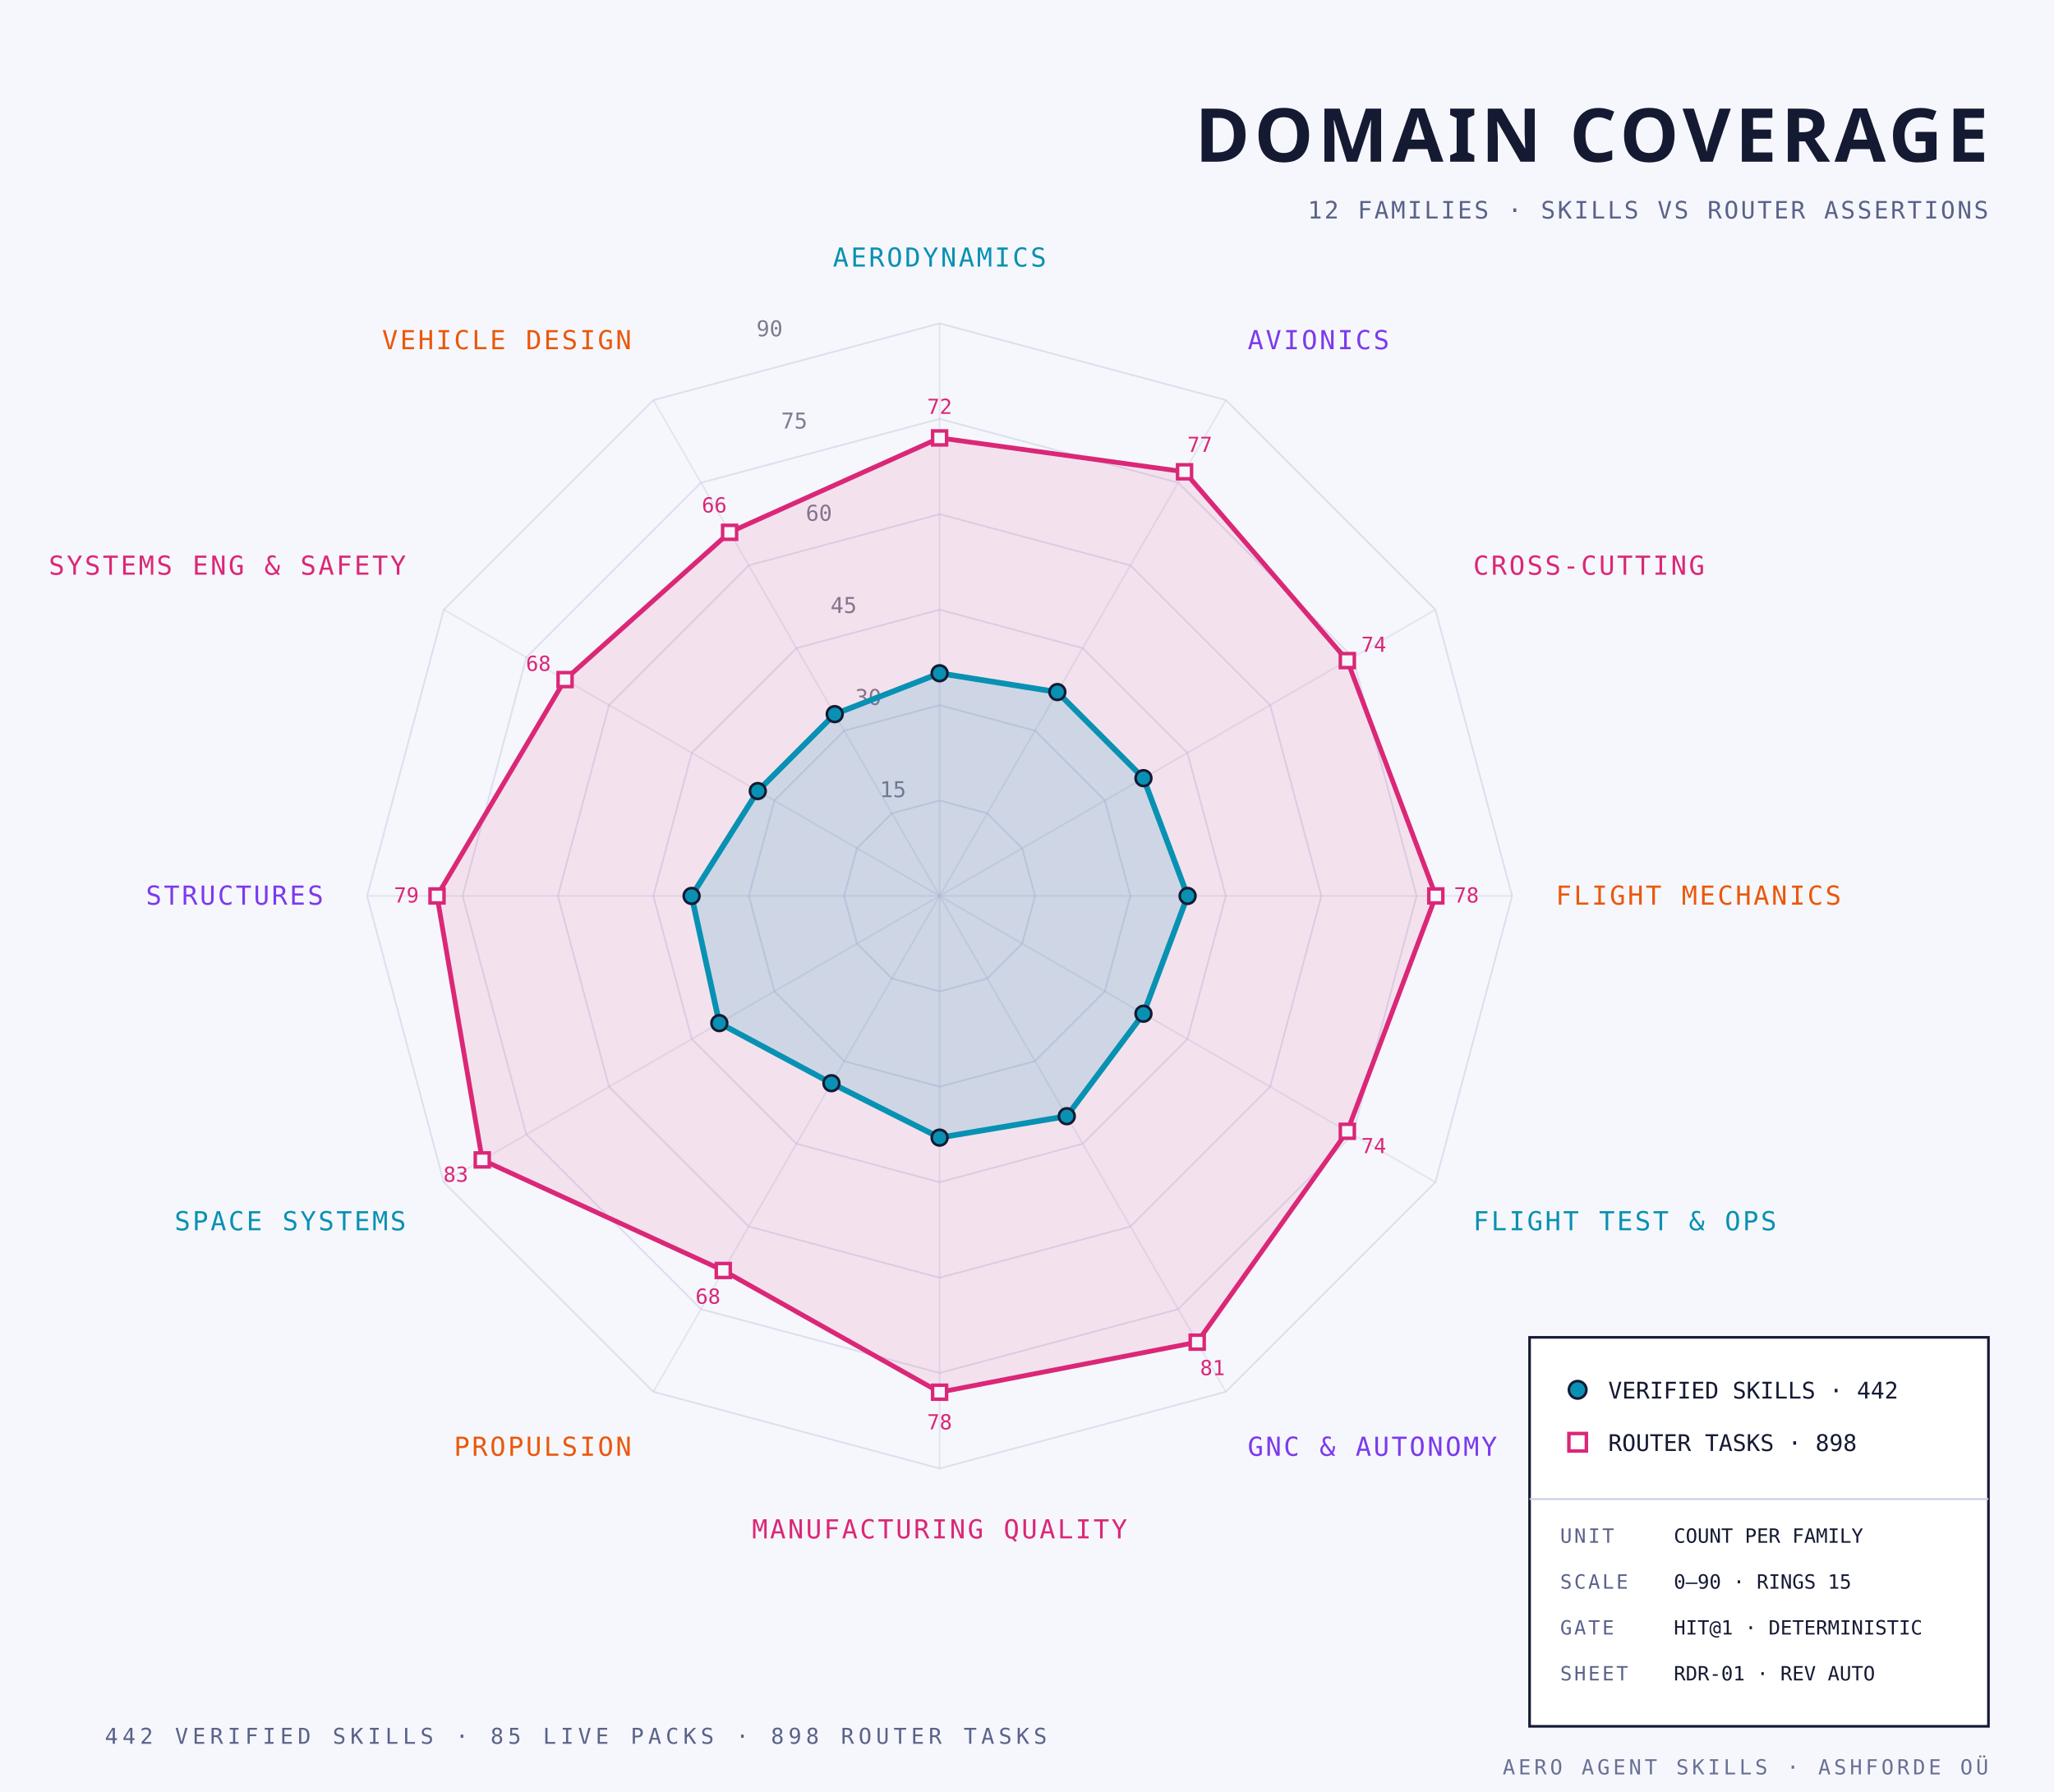
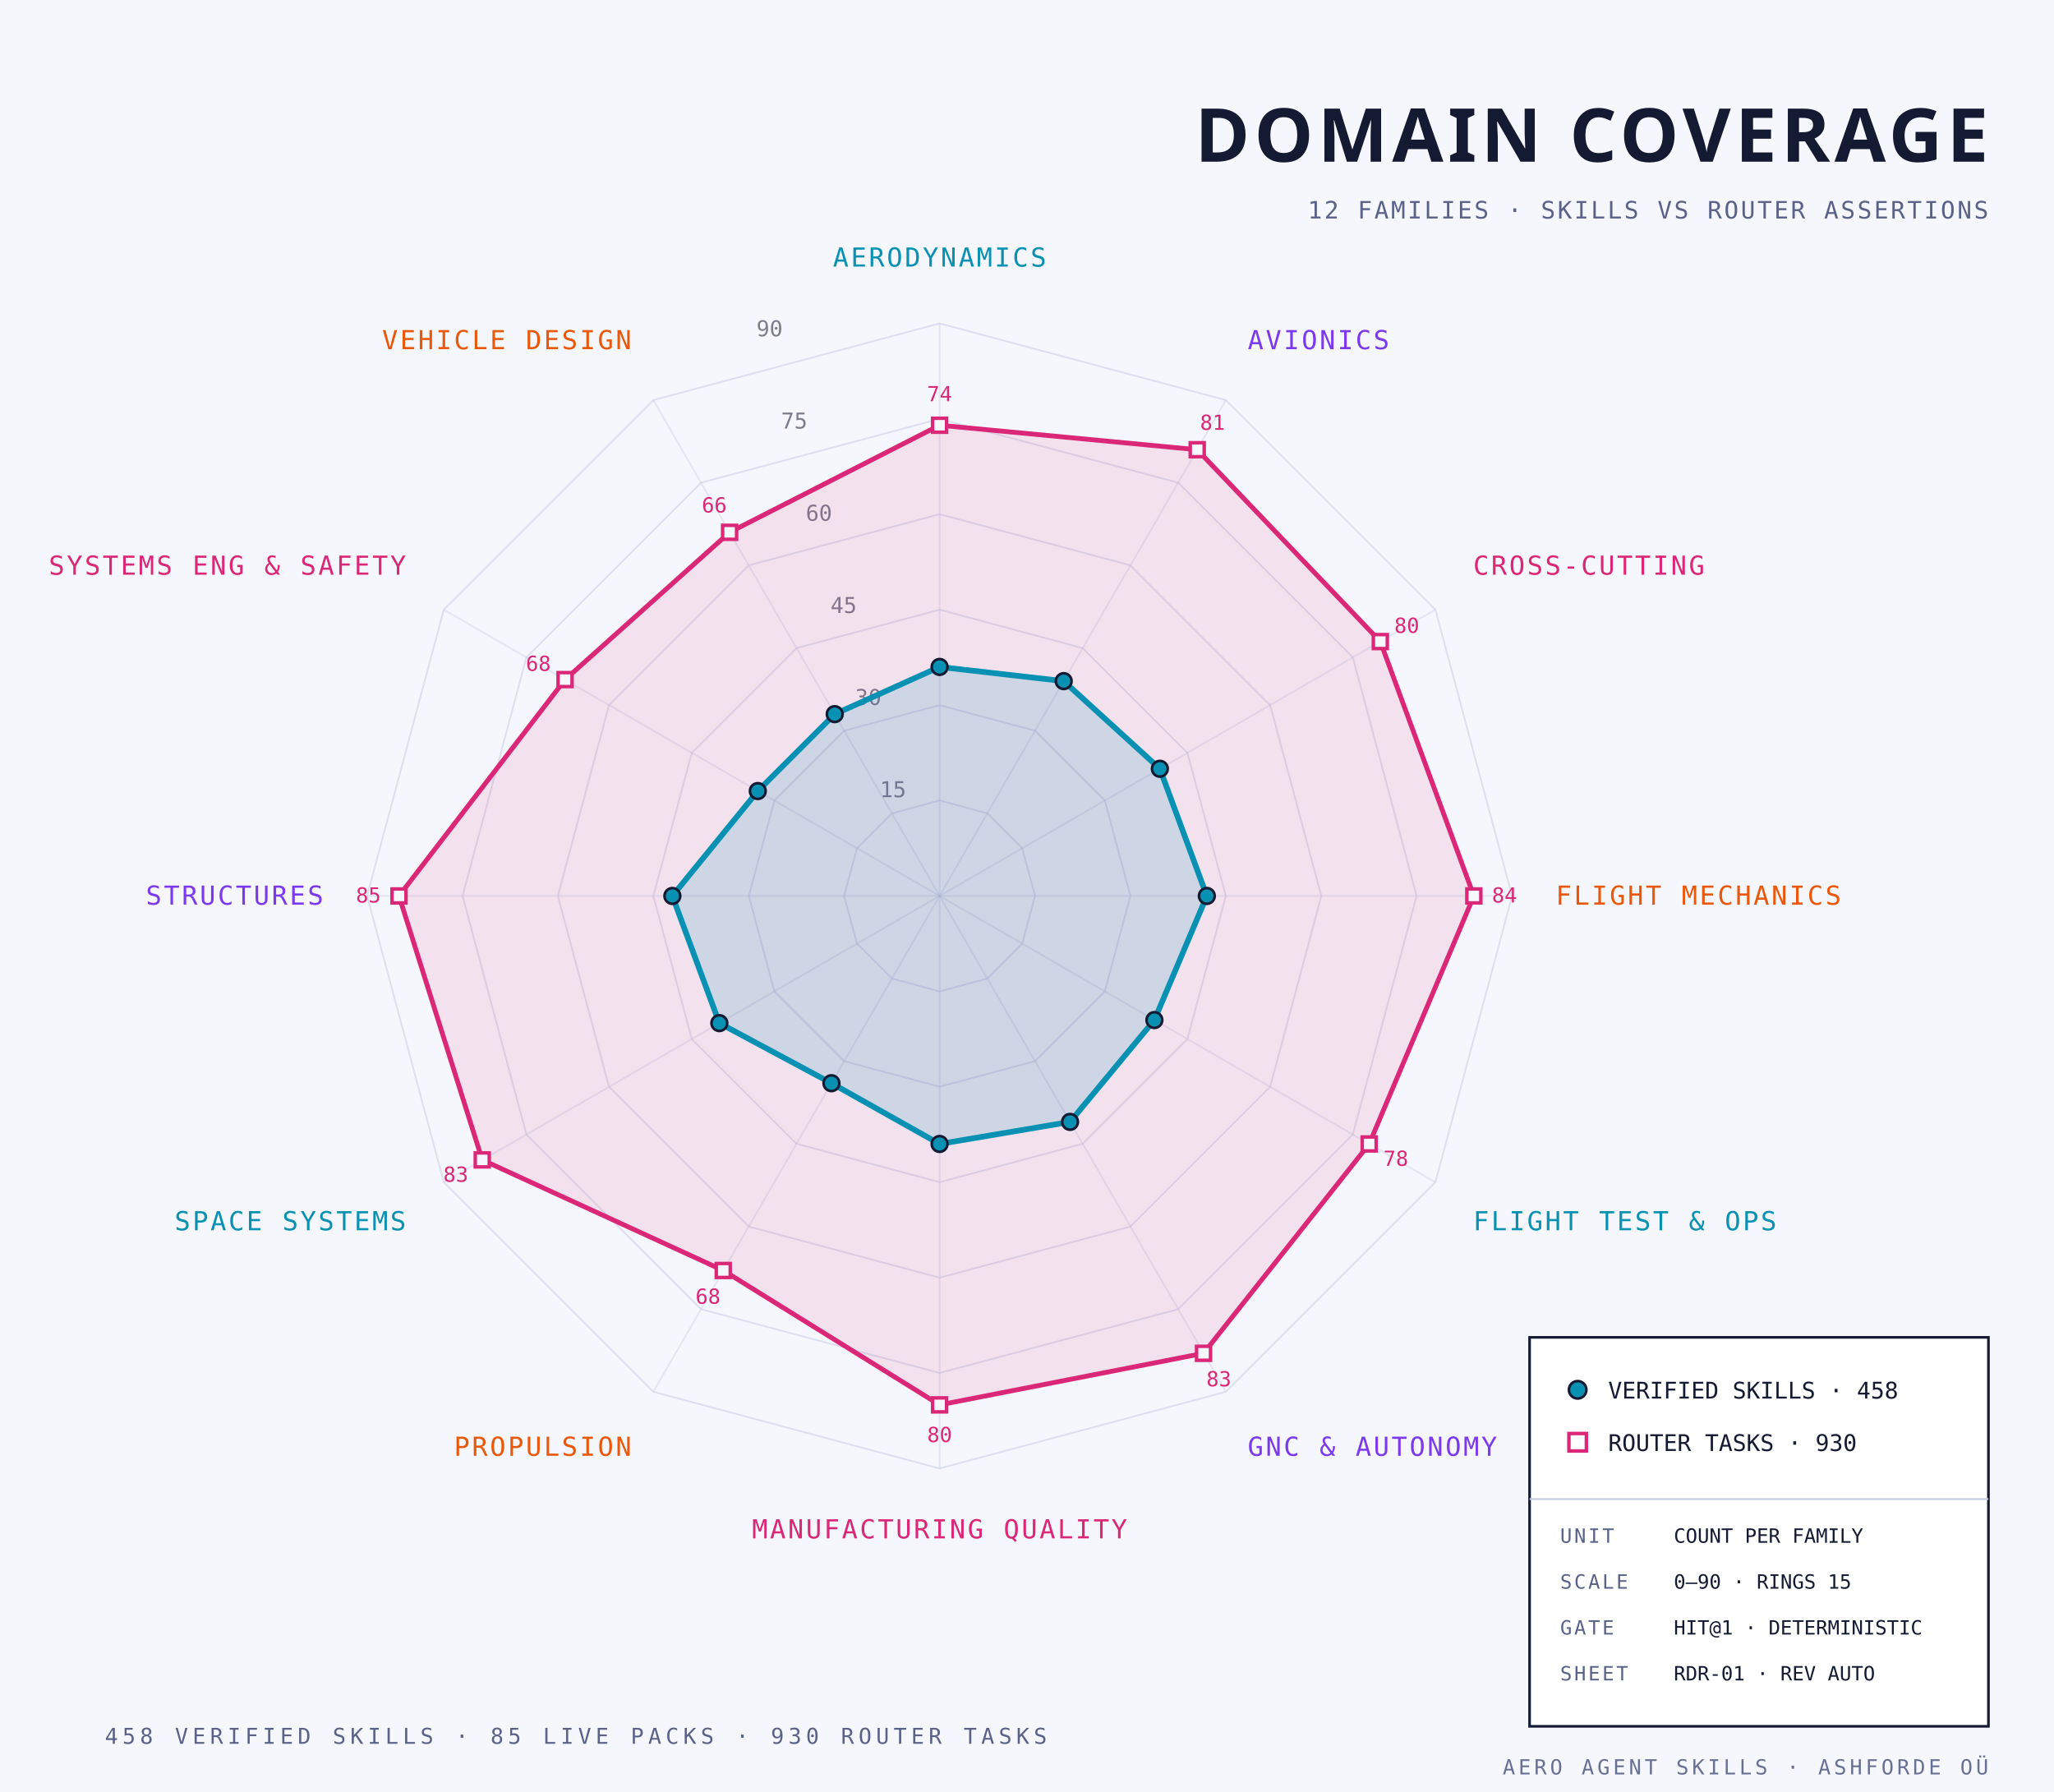
<svg xmlns="http://www.w3.org/2000/svg" width="940" height="820" viewBox="0 0 940 820">
  <style>
    .mono { font-family: "JetBrains Mono", "IBM Plex Mono", "Menlo", monospace; }
    .cond { font-family: "Barlow Condensed", "DIN Condensed", "Arial Narrow", sans-serif; font-weight: 700; text-transform: uppercase; }
    .serif { font-family: "Instrument Serif", Georgia, serif; font-style: italic; }
  </style>
  <rect width="940" height="820" fill="#f6f7fc" />
  <polygon points="430.0,366.3 451.8,372.2 467.8,388.2 473.7,410.0 467.8,431.8 451.8,447.8 430.0,453.7 408.2,447.8 392.2,431.8 386.3,410.0 392.2,388.2 408.2,372.2" fill="none" stroke="#c6cce4" stroke-width="0.8" stroke-opacity="0.55" />
  <polygon points="430.0,322.7 473.7,334.4 505.6,366.3 517.3,410.0 505.6,453.7 473.7,485.6 430.0,497.3 386.3,485.6 354.4,453.7 342.7,410.0 354.4,366.3 386.3,334.4" fill="none" stroke="#c6cce4" stroke-width="0.8" stroke-opacity="0.55" />
  <polygon points="430.0,279.0 495.5,296.6 543.4,344.5 561.0,410.0 543.4,475.5 495.5,523.4 430.0,541.0 364.5,523.4 316.6,475.5 299.0,410.0 316.6,344.5 364.5,296.6" fill="none" stroke="#c6cce4" stroke-width="0.8" stroke-opacity="0.55" />
  <polygon points="430.0,235.3 517.3,258.7 581.3,322.7 604.7,410.0 581.3,497.3 517.3,561.3 430.0,584.7 342.7,561.3 278.7,497.3 255.3,410.0 278.7,322.7 342.7,258.7" fill="none" stroke="#c6cce4" stroke-width="0.8" stroke-opacity="0.55" />
  <polygon points="430.0,191.7 539.2,220.9 619.1,300.8 648.3,410.0 619.1,519.2 539.2,599.1 430.0,628.3 320.8,599.1 240.9,519.2 211.7,410.0 240.9,300.8 320.8,220.9" fill="none" stroke="#c6cce4" stroke-width="0.8" stroke-opacity="0.55" />
  <polygon points="430.0,148.0 561.0,183.1 656.9,279.0 692.0,410.0 656.9,541.0 561.0,636.9 430.0,672.0 299.0,636.9 203.1,541.0 168.0,410.0 203.1,279.0 299.0,183.1" fill="none" stroke="#c6cce4" stroke-width="0.8" stroke-opacity="0.55" />
  <line x1="430" y1="410" x2="430.0" y2="148.0" stroke="#c6cce4" stroke-width="0.8" stroke-opacity="0.4" />
  <line x1="430" y1="410" x2="561.0" y2="183.1" stroke="#c6cce4" stroke-width="0.8" stroke-opacity="0.4" />
  <line x1="430" y1="410" x2="656.9" y2="279.0" stroke="#c6cce4" stroke-width="0.8" stroke-opacity="0.4" />
  <line x1="430" y1="410" x2="692.0" y2="410.0" stroke="#c6cce4" stroke-width="0.8" stroke-opacity="0.4" />
  <line x1="430" y1="410" x2="656.9" y2="541.0" stroke="#c6cce4" stroke-width="0.8" stroke-opacity="0.4" />
  <line x1="430" y1="410" x2="561.0" y2="636.9" stroke="#c6cce4" stroke-width="0.8" stroke-opacity="0.4" />
  <line x1="430" y1="410" x2="430.0" y2="672.0" stroke="#c6cce4" stroke-width="0.8" stroke-opacity="0.4" />
  <line x1="430" y1="410" x2="299.0" y2="636.9" stroke="#c6cce4" stroke-width="0.8" stroke-opacity="0.4" />
  <line x1="430" y1="410" x2="203.1" y2="541.0" stroke="#c6cce4" stroke-width="0.8" stroke-opacity="0.4" />
  <line x1="430" y1="410" x2="168.0" y2="410.0" stroke="#c6cce4" stroke-width="0.8" stroke-opacity="0.4" />
  <line x1="430" y1="410" x2="203.1" y2="279.0" stroke="#c6cce4" stroke-width="0.8" stroke-opacity="0.4" />
  <line x1="430" y1="410" x2="299.0" y2="183.1" stroke="#c6cce4" stroke-width="0.8" stroke-opacity="0.4" />
  <text class="mono" x="414.7" y="364.8" text-anchor="end" font-size="10" fill="#151a33" opacity="0.55">15</text>
  <text class="mono" x="403.4" y="322.6" text-anchor="end" font-size="10" fill="#151a33" opacity="0.55">30</text>
  <text class="mono" x="392.1" y="280.5" text-anchor="end" font-size="10" fill="#151a33" opacity="0.55">45</text>
  <text class="mono" x="380.8" y="238.3" text-anchor="end" font-size="10" fill="#151a33" opacity="0.55">60</text>
  <text class="mono" x="369.5" y="196.1" text-anchor="end" font-size="10" fill="#151a33" opacity="0.55">75</text>
  <text class="mono" x="358.2" y="153.9" text-anchor="end" font-size="10" fill="#151a33" opacity="0.55">90</text>
  <text class="mono" x="430.0" y="122.0" text-anchor="middle" font-size="12" fill="#0891b2" letter-spacing="1">AERODYNAMICS</text>
  <text class="mono" x="571.0" y="159.8" text-anchor="start" font-size="12" fill="#7c3aed" letter-spacing="1">AVIONICS</text>
  <text class="mono" x="674.2" y="263.0" text-anchor="start" font-size="12" fill="#db2777" letter-spacing="1">CROSS-CUTTING</text>
  <text class="mono" x="712.0" y="414.0" text-anchor="start" font-size="12" fill="#ea580c" letter-spacing="1">FLIGHT MECHANICS</text>
  <text class="mono" x="674.2" y="563.0" text-anchor="start" font-size="12" fill="#0891b2" letter-spacing="1">FLIGHT TEST &amp; OPS</text>
  <text class="mono" x="571.0" y="666.2" text-anchor="start" font-size="12" fill="#7c3aed" letter-spacing="1">GNC &amp; AUTONOMY</text>
  <text class="mono" x="430.0" y="704.0" text-anchor="middle" font-size="12" fill="#db2777" letter-spacing="1">MANUFACTURING QUALITY</text>
  <text class="mono" x="289.0" y="666.2" text-anchor="end" font-size="12" fill="#ea580c" letter-spacing="1">PROPULSION</text>
  <text class="mono" x="185.8" y="563.0" text-anchor="end" font-size="12" fill="#0891b2" letter-spacing="1">SPACE SYSTEMS</text>
  <text class="mono" x="148.0" y="414.0" text-anchor="end" font-size="12" fill="#7c3aed" letter-spacing="1">STRUCTURES</text>
  <text class="mono" x="185.8" y="263.0" text-anchor="end" font-size="12" fill="#db2777" letter-spacing="1">SYSTEMS ENG &amp; SAFETY</text>
  <text class="mono" x="289.0" y="159.8" text-anchor="end" font-size="12" fill="#ea580c" letter-spacing="1">VEHICLE DESIGN</text>
-   <polygon points="430.0,200.4 542.1,215.9 616.6,302.3 657.1,410.0 616.6,517.7 547.9,614.2 430.0,637.1 331.0,581.4 220.7,530.8 200.0,410.0 258.6,311.0 333.9,243.6" fill="#db2777" fill-opacity="0.10" stroke="#db2777" stroke-width="2.2" />
-   <rect x="426.8" y="197.2" width="6.4" height="6.4" fill="#f6f7fc" stroke="#db2777" stroke-width="1.6" />
-   <rect x="538.9" y="212.7" width="6.4" height="6.4" fill="#f6f7fc" stroke="#db2777" stroke-width="1.6" />
-   <rect x="613.4" y="299.1" width="6.4" height="6.4" fill="#f6f7fc" stroke="#db2777" stroke-width="1.6" />
-   <rect x="653.9" y="406.8" width="6.4" height="6.4" fill="#f6f7fc" stroke="#db2777" stroke-width="1.6" />
-   <rect x="613.4" y="514.5" width="6.4" height="6.4" fill="#f6f7fc" stroke="#db2777" stroke-width="1.6" />
-   <rect x="544.7" y="611.0" width="6.4" height="6.4" fill="#f6f7fc" stroke="#db2777" stroke-width="1.6" />
-   <rect x="426.8" y="633.9" width="6.4" height="6.4" fill="#f6f7fc" stroke="#db2777" stroke-width="1.6" />
+   <polygon points="430.0,194.6 547.9,205.8 631.7,293.6 674.5,410.0 626.6,523.5 550.8,619.3 430.0,642.9 331.0,581.4 220.7,530.8 182.6,410.0 258.6,311.0 333.9,243.6" fill="#db2777" fill-opacity="0.10" stroke="#db2777" stroke-width="2.2" />
+   <rect x="426.8" y="191.4" width="6.4" height="6.4" fill="#f6f7fc" stroke="#db2777" stroke-width="1.6" />
+   <rect x="544.7" y="202.6" width="6.4" height="6.4" fill="#f6f7fc" stroke="#db2777" stroke-width="1.6" />
+   <rect x="628.5" y="290.4" width="6.4" height="6.4" fill="#f6f7fc" stroke="#db2777" stroke-width="1.6" />
+   <rect x="671.3" y="406.8" width="6.4" height="6.4" fill="#f6f7fc" stroke="#db2777" stroke-width="1.6" />
+   <rect x="623.4" y="520.3" width="6.4" height="6.4" fill="#f6f7fc" stroke="#db2777" stroke-width="1.6" />
+   <rect x="547.6" y="616.1" width="6.4" height="6.4" fill="#f6f7fc" stroke="#db2777" stroke-width="1.6" />
+   <rect x="426.8" y="639.7" width="6.4" height="6.4" fill="#f6f7fc" stroke="#db2777" stroke-width="1.6" />
  <rect x="327.8" y="578.2" width="6.4" height="6.4" fill="#f6f7fc" stroke="#db2777" stroke-width="1.6" />
  <rect x="217.5" y="527.6" width="6.4" height="6.4" fill="#f6f7fc" stroke="#db2777" stroke-width="1.6" />
-   <rect x="196.8" y="406.8" width="6.4" height="6.4" fill="#f6f7fc" stroke="#db2777" stroke-width="1.6" />
+   <rect x="179.4" y="406.8" width="6.4" height="6.4" fill="#f6f7fc" stroke="#db2777" stroke-width="1.6" />
  <rect x="255.4" y="307.8" width="6.4" height="6.4" fill="#f6f7fc" stroke="#db2777" stroke-width="1.6" />
  <rect x="330.7" y="240.4" width="6.4" height="6.4" fill="#f6f7fc" stroke="#db2777" stroke-width="1.6" />
-   <polygon points="430.0,308.1 483.9,316.7 523.3,356.1 543.5,410.0 523.3,463.9 488.2,510.8 430.0,520.6 380.5,495.7 329.2,468.2 316.5,410.0 346.8,362.0 382.0,326.8" fill="#0891b2" fill-opacity="0.16" stroke="#0891b2" stroke-width="2.6" />
-   <circle cx="430.0" cy="308.1" r="3.6" fill="#0891b2" stroke="#151a33" stroke-width="1.2" />
-   <circle cx="483.9" cy="316.7" r="3.6" fill="#0891b2" stroke="#151a33" stroke-width="1.2" />
-   <circle cx="523.3" cy="356.1" r="3.6" fill="#0891b2" stroke="#151a33" stroke-width="1.2" />
-   <circle cx="543.5" cy="410.0" r="3.6" fill="#0891b2" stroke="#151a33" stroke-width="1.2" />
-   <circle cx="523.3" cy="463.9" r="3.6" fill="#0891b2" stroke="#151a33" stroke-width="1.2" />
-   <circle cx="488.2" cy="510.8" r="3.6" fill="#0891b2" stroke="#151a33" stroke-width="1.2" />
-   <circle cx="430.0" cy="520.6" r="3.6" fill="#0891b2" stroke="#151a33" stroke-width="1.2" />
+   <polygon points="430.0,305.2 486.8,311.7 530.8,351.8 552.3,410.0 528.3,466.8 489.7,513.4 430.0,523.5 380.5,495.7 329.2,468.2 307.7,410.0 346.8,362.0 382.0,326.8" fill="#0891b2" fill-opacity="0.16" stroke="#0891b2" stroke-width="2.6" />
+   <circle cx="430.0" cy="305.2" r="3.6" fill="#0891b2" stroke="#151a33" stroke-width="1.2" />
+   <circle cx="486.8" cy="311.7" r="3.6" fill="#0891b2" stroke="#151a33" stroke-width="1.2" />
+   <circle cx="530.8" cy="351.8" r="3.6" fill="#0891b2" stroke="#151a33" stroke-width="1.2" />
+   <circle cx="552.3" cy="410.0" r="3.6" fill="#0891b2" stroke="#151a33" stroke-width="1.2" />
+   <circle cx="528.3" cy="466.8" r="3.6" fill="#0891b2" stroke="#151a33" stroke-width="1.2" />
+   <circle cx="489.7" cy="513.4" r="3.6" fill="#0891b2" stroke="#151a33" stroke-width="1.2" />
+   <circle cx="430.0" cy="523.5" r="3.6" fill="#0891b2" stroke="#151a33" stroke-width="1.2" />
  <circle cx="380.5" cy="495.7" r="3.6" fill="#0891b2" stroke="#151a33" stroke-width="1.2" />
  <circle cx="329.2" cy="468.2" r="3.6" fill="#0891b2" stroke="#151a33" stroke-width="1.2" />
-   <circle cx="316.5" cy="410.0" r="3.6" fill="#0891b2" stroke="#151a33" stroke-width="1.2" />
+   <circle cx="307.7" cy="410.0" r="3.6" fill="#0891b2" stroke="#151a33" stroke-width="1.2" />
  <circle cx="346.8" cy="362.0" r="3.6" fill="#0891b2" stroke="#151a33" stroke-width="1.2" />
  <circle cx="382.0" cy="326.8" r="3.6" fill="#0891b2" stroke="#151a33" stroke-width="1.2" />
-   <text class="mono" x="430.0" y="189.4" text-anchor="middle" font-size="9.5" fill="#db2777">72</text>
-   <text class="mono" x="549.1" y="206.8" text-anchor="middle" font-size="9.5" fill="#db2777">77</text>
-   <text class="mono" x="628.7" y="298.3" text-anchor="middle" font-size="9.5" fill="#db2777">74</text>
-   <text class="mono" x="671.1" y="413.0" text-anchor="middle" font-size="9.5" fill="#db2777">78</text>
-   <text class="mono" x="628.7" y="527.7" text-anchor="middle" font-size="9.5" fill="#db2777">74</text>
-   <text class="mono" x="554.9" y="629.3" text-anchor="middle" font-size="9.5" fill="#db2777">81</text>
-   <text class="mono" x="430.0" y="654.1" text-anchor="middle" font-size="9.5" fill="#db2777">78</text>
+   <text class="mono" x="430.0" y="183.6" text-anchor="middle" font-size="9.5" fill="#db2777">74</text>
+   <text class="mono" x="554.9" y="196.7" text-anchor="middle" font-size="9.5" fill="#db2777">81</text>
+   <text class="mono" x="643.8" y="289.6" text-anchor="middle" font-size="9.5" fill="#db2777">80</text>
+   <text class="mono" x="688.5" y="413.0" text-anchor="middle" font-size="9.5" fill="#db2777">84</text>
+   <text class="mono" x="638.8" y="533.5" text-anchor="middle" font-size="9.5" fill="#db2777">78</text>
+   <text class="mono" x="557.8" y="634.4" text-anchor="middle" font-size="9.5" fill="#db2777">83</text>
+   <text class="mono" x="430.0" y="659.9" text-anchor="middle" font-size="9.5" fill="#db2777">80</text>
  <text class="mono" x="324.0" y="596.6" text-anchor="middle" font-size="9.5" fill="#db2777">68</text>
  <text class="mono" x="208.6" y="540.8" text-anchor="middle" font-size="9.5" fill="#db2777">83</text>
-   <text class="mono" x="186.0" y="413.0" text-anchor="middle" font-size="9.5" fill="#db2777">79</text>
+   <text class="mono" x="168.6" y="413.0" text-anchor="middle" font-size="9.5" fill="#db2777">85</text>
  <text class="mono" x="246.4" y="307.0" text-anchor="middle" font-size="9.5" fill="#db2777">68</text>
  <text class="mono" x="326.9" y="234.5" text-anchor="middle" font-size="9.5" fill="#db2777">66</text>
  <text class="cond" x="910.0" y="74.0" text-anchor="end" font-size="34" fill="#151a33" letter-spacing="2">DOMAIN COVERAGE</text>
  <text class="mono" x="910.0" y="100.0" text-anchor="end" font-size="11" fill="#5a6289" letter-spacing="1">12 FAMILIES · SKILLS VS ROUTER ASSERTIONS</text>
  <rect x="700" y="612" width="210" height="178" fill="#ffffff" stroke="#151a33" stroke-width="1.2" />
  <line x1="700" y1="686" x2="910" y2="686" stroke="#c6cce4" stroke-width="0.8" />
  <circle cx="722" cy="636" r="4" fill="#0891b2" stroke="#151a33" stroke-width="1.2" />
-   <text class="mono" x="736.0" y="640.0" text-anchor="start" font-size="10.5" fill="#151a33">VERIFIED SKILLS · 442</text>
+   <text class="mono" x="736.0" y="640.0" text-anchor="start" font-size="10.5" fill="#151a33">VERIFIED SKILLS · 458</text>
  <rect x="718" y="656" width="8" height="8" fill="none" stroke="#db2777" stroke-width="1.6" />
-   <text class="mono" x="736.0" y="664.0" text-anchor="start" font-size="10.5" fill="#151a33">ROUTER TASKS · 898</text>
+   <text class="mono" x="736.0" y="664.0" text-anchor="start" font-size="10.5" fill="#151a33">ROUTER TASKS · 930</text>
  <text class="mono" x="714.0" y="706.0" text-anchor="start" font-size="9" fill="#5a6289" letter-spacing="1">UNIT</text>
  <text class="mono" x="766.0" y="706.0" text-anchor="start" font-size="9" fill="#151a33">COUNT PER FAMILY</text>
  <text class="mono" x="714.0" y="727.0" text-anchor="start" font-size="9" fill="#5a6289" letter-spacing="1">SCALE</text>
  <text class="mono" x="766.0" y="727.0" text-anchor="start" font-size="9" fill="#151a33">0–90 · RINGS 15</text>
  <text class="mono" x="714.0" y="748.0" text-anchor="start" font-size="9" fill="#5a6289" letter-spacing="1">GATE</text>
  <text class="mono" x="766.0" y="748.0" text-anchor="start" font-size="9" fill="#151a33">HIT@1 · DETERMINISTIC</text>
  <text class="mono" x="714.0" y="769.0" text-anchor="start" font-size="9" fill="#5a6289" letter-spacing="1">SHEET</text>
  <text class="mono" x="766.0" y="769.0" text-anchor="start" font-size="9" fill="#151a33">RDR-01 · REV AUTO</text>
-   <text class="mono" x="48.0" y="798.0" text-anchor="start" font-size="10" fill="#5a6289" letter-spacing="2">442 VERIFIED SKILLS · 85 LIVE PACKS · 898 ROUTER TASKS</text>
+   <text class="mono" x="48.0" y="798.0" text-anchor="start" font-size="10" fill="#5a6289" letter-spacing="2">458 VERIFIED SKILLS · 85 LIVE PACKS · 930 ROUTER TASKS</text>
  <text class="mono" x="910.0" y="812.0" text-anchor="end" font-size="9.5" fill="#5a6289" letter-spacing="1.5" opacity="0.9">AERO AGENT SKILLS · ASHFORDE OÜ</text>
</svg>
